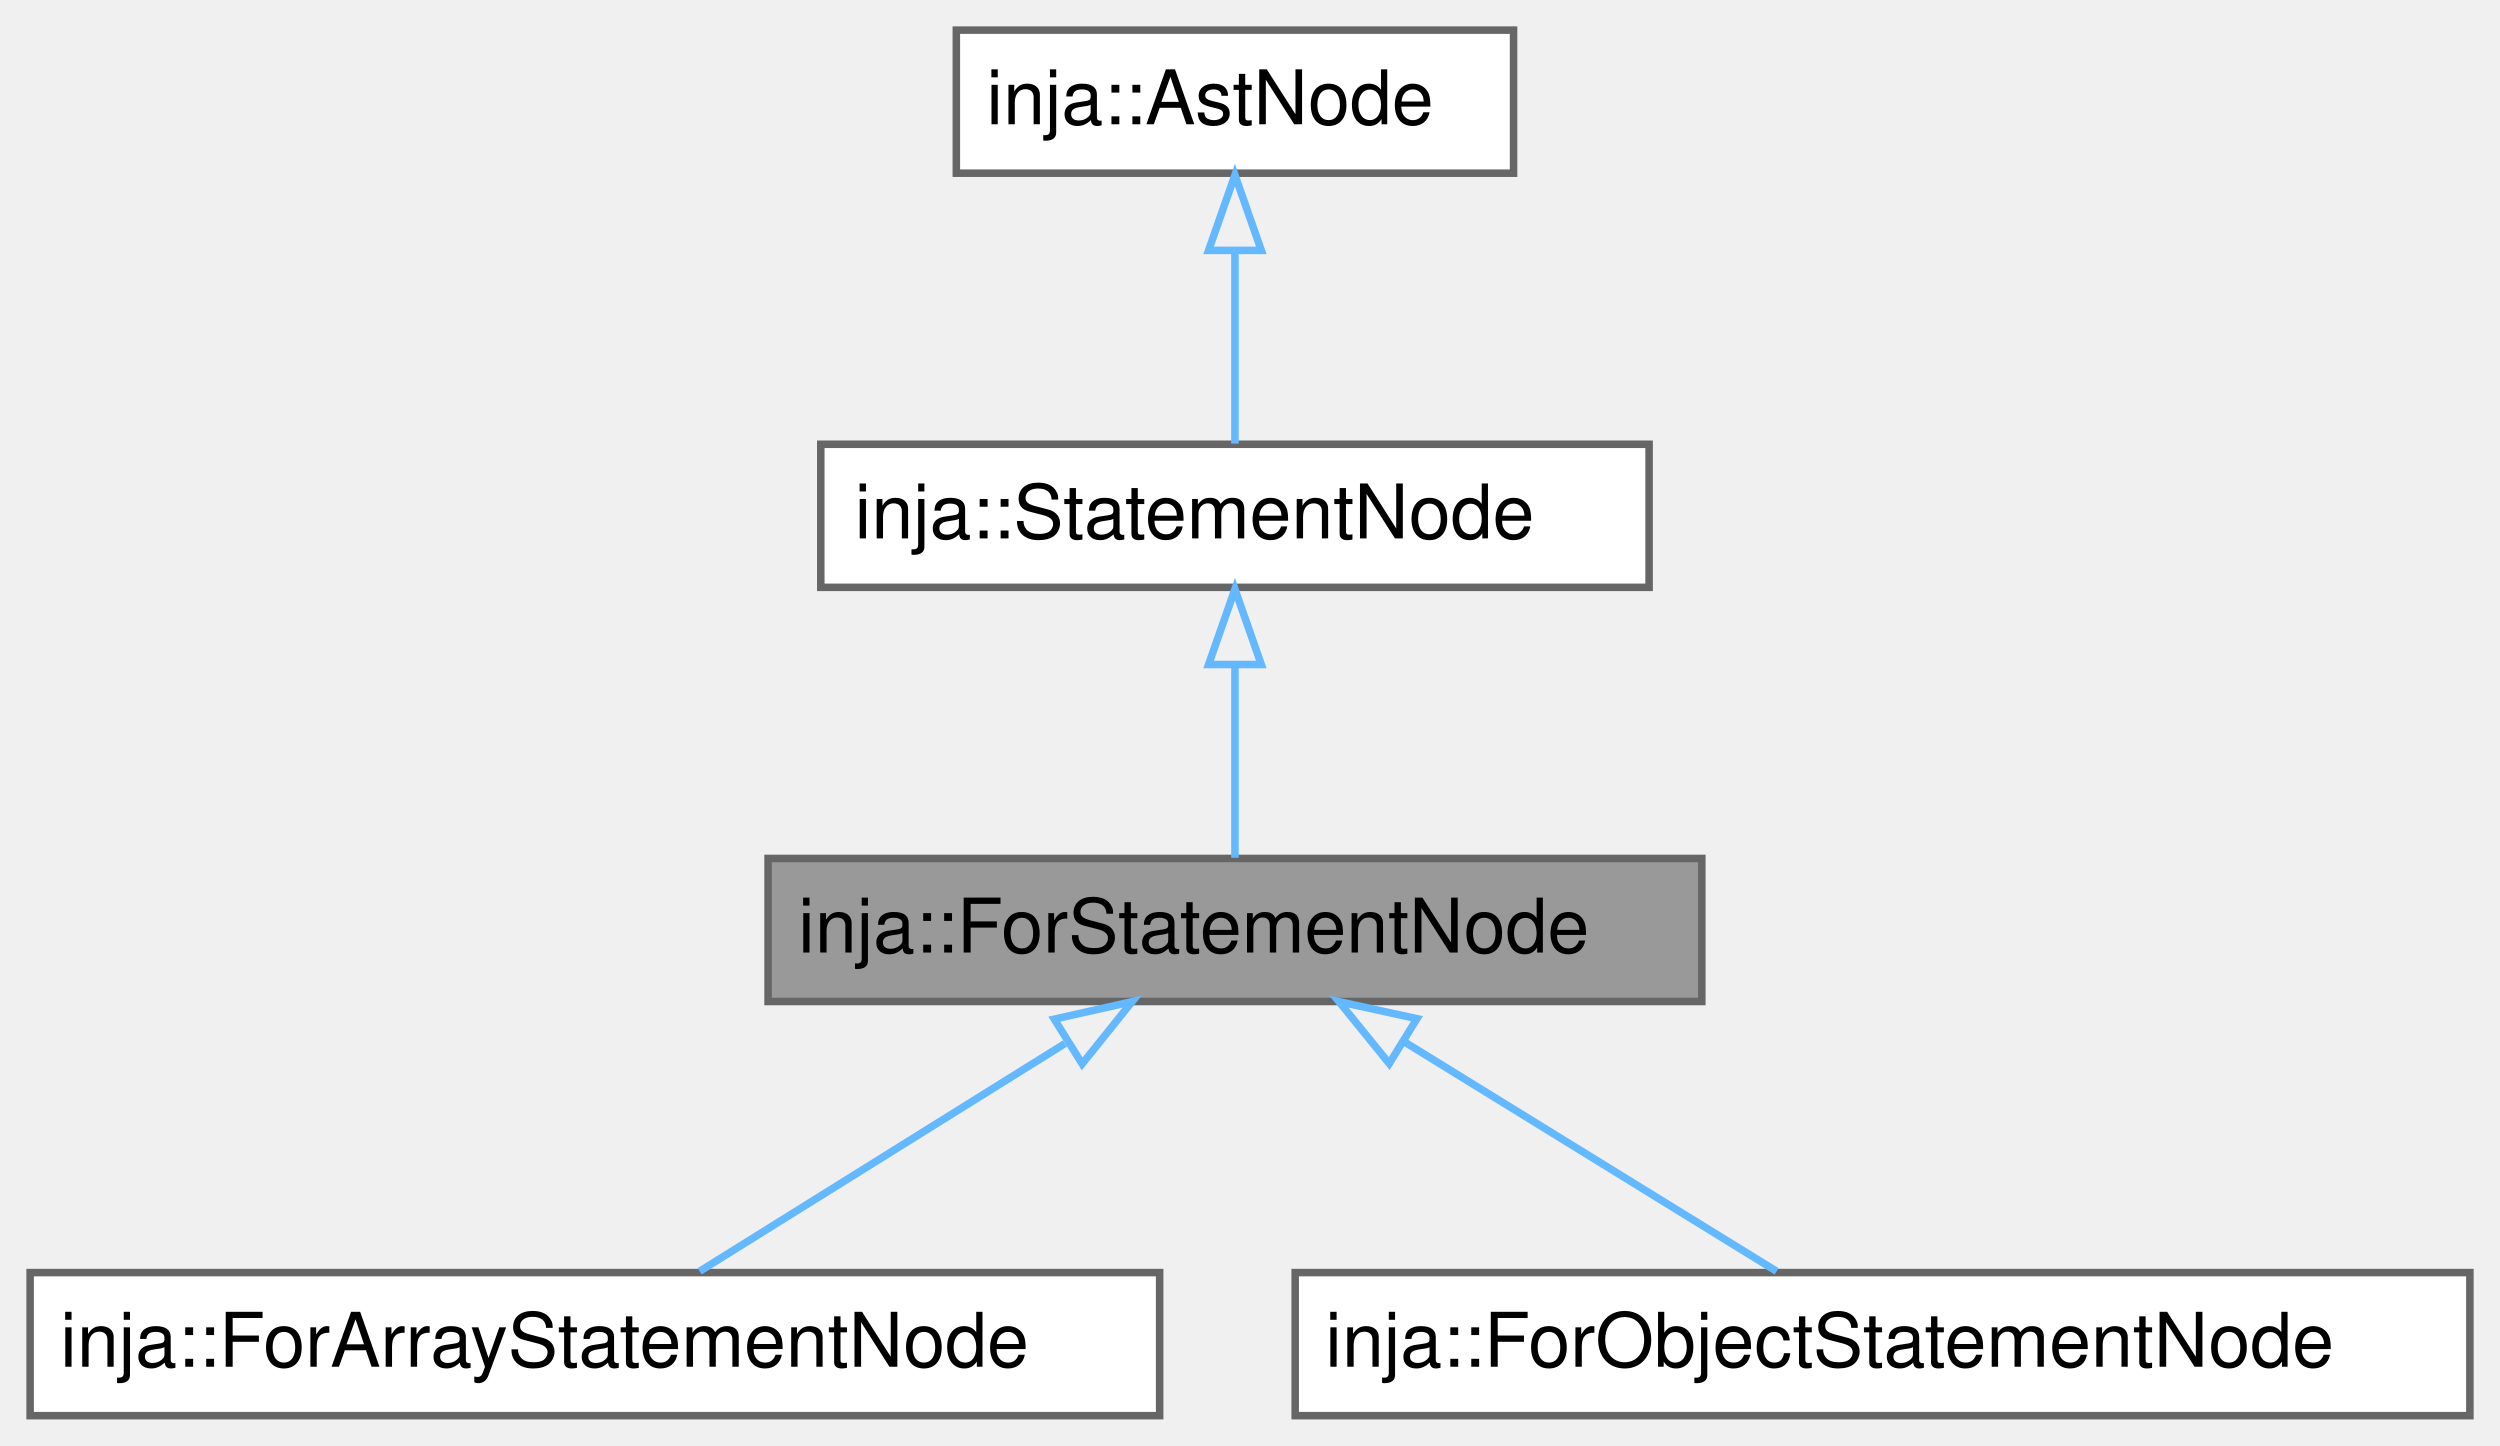
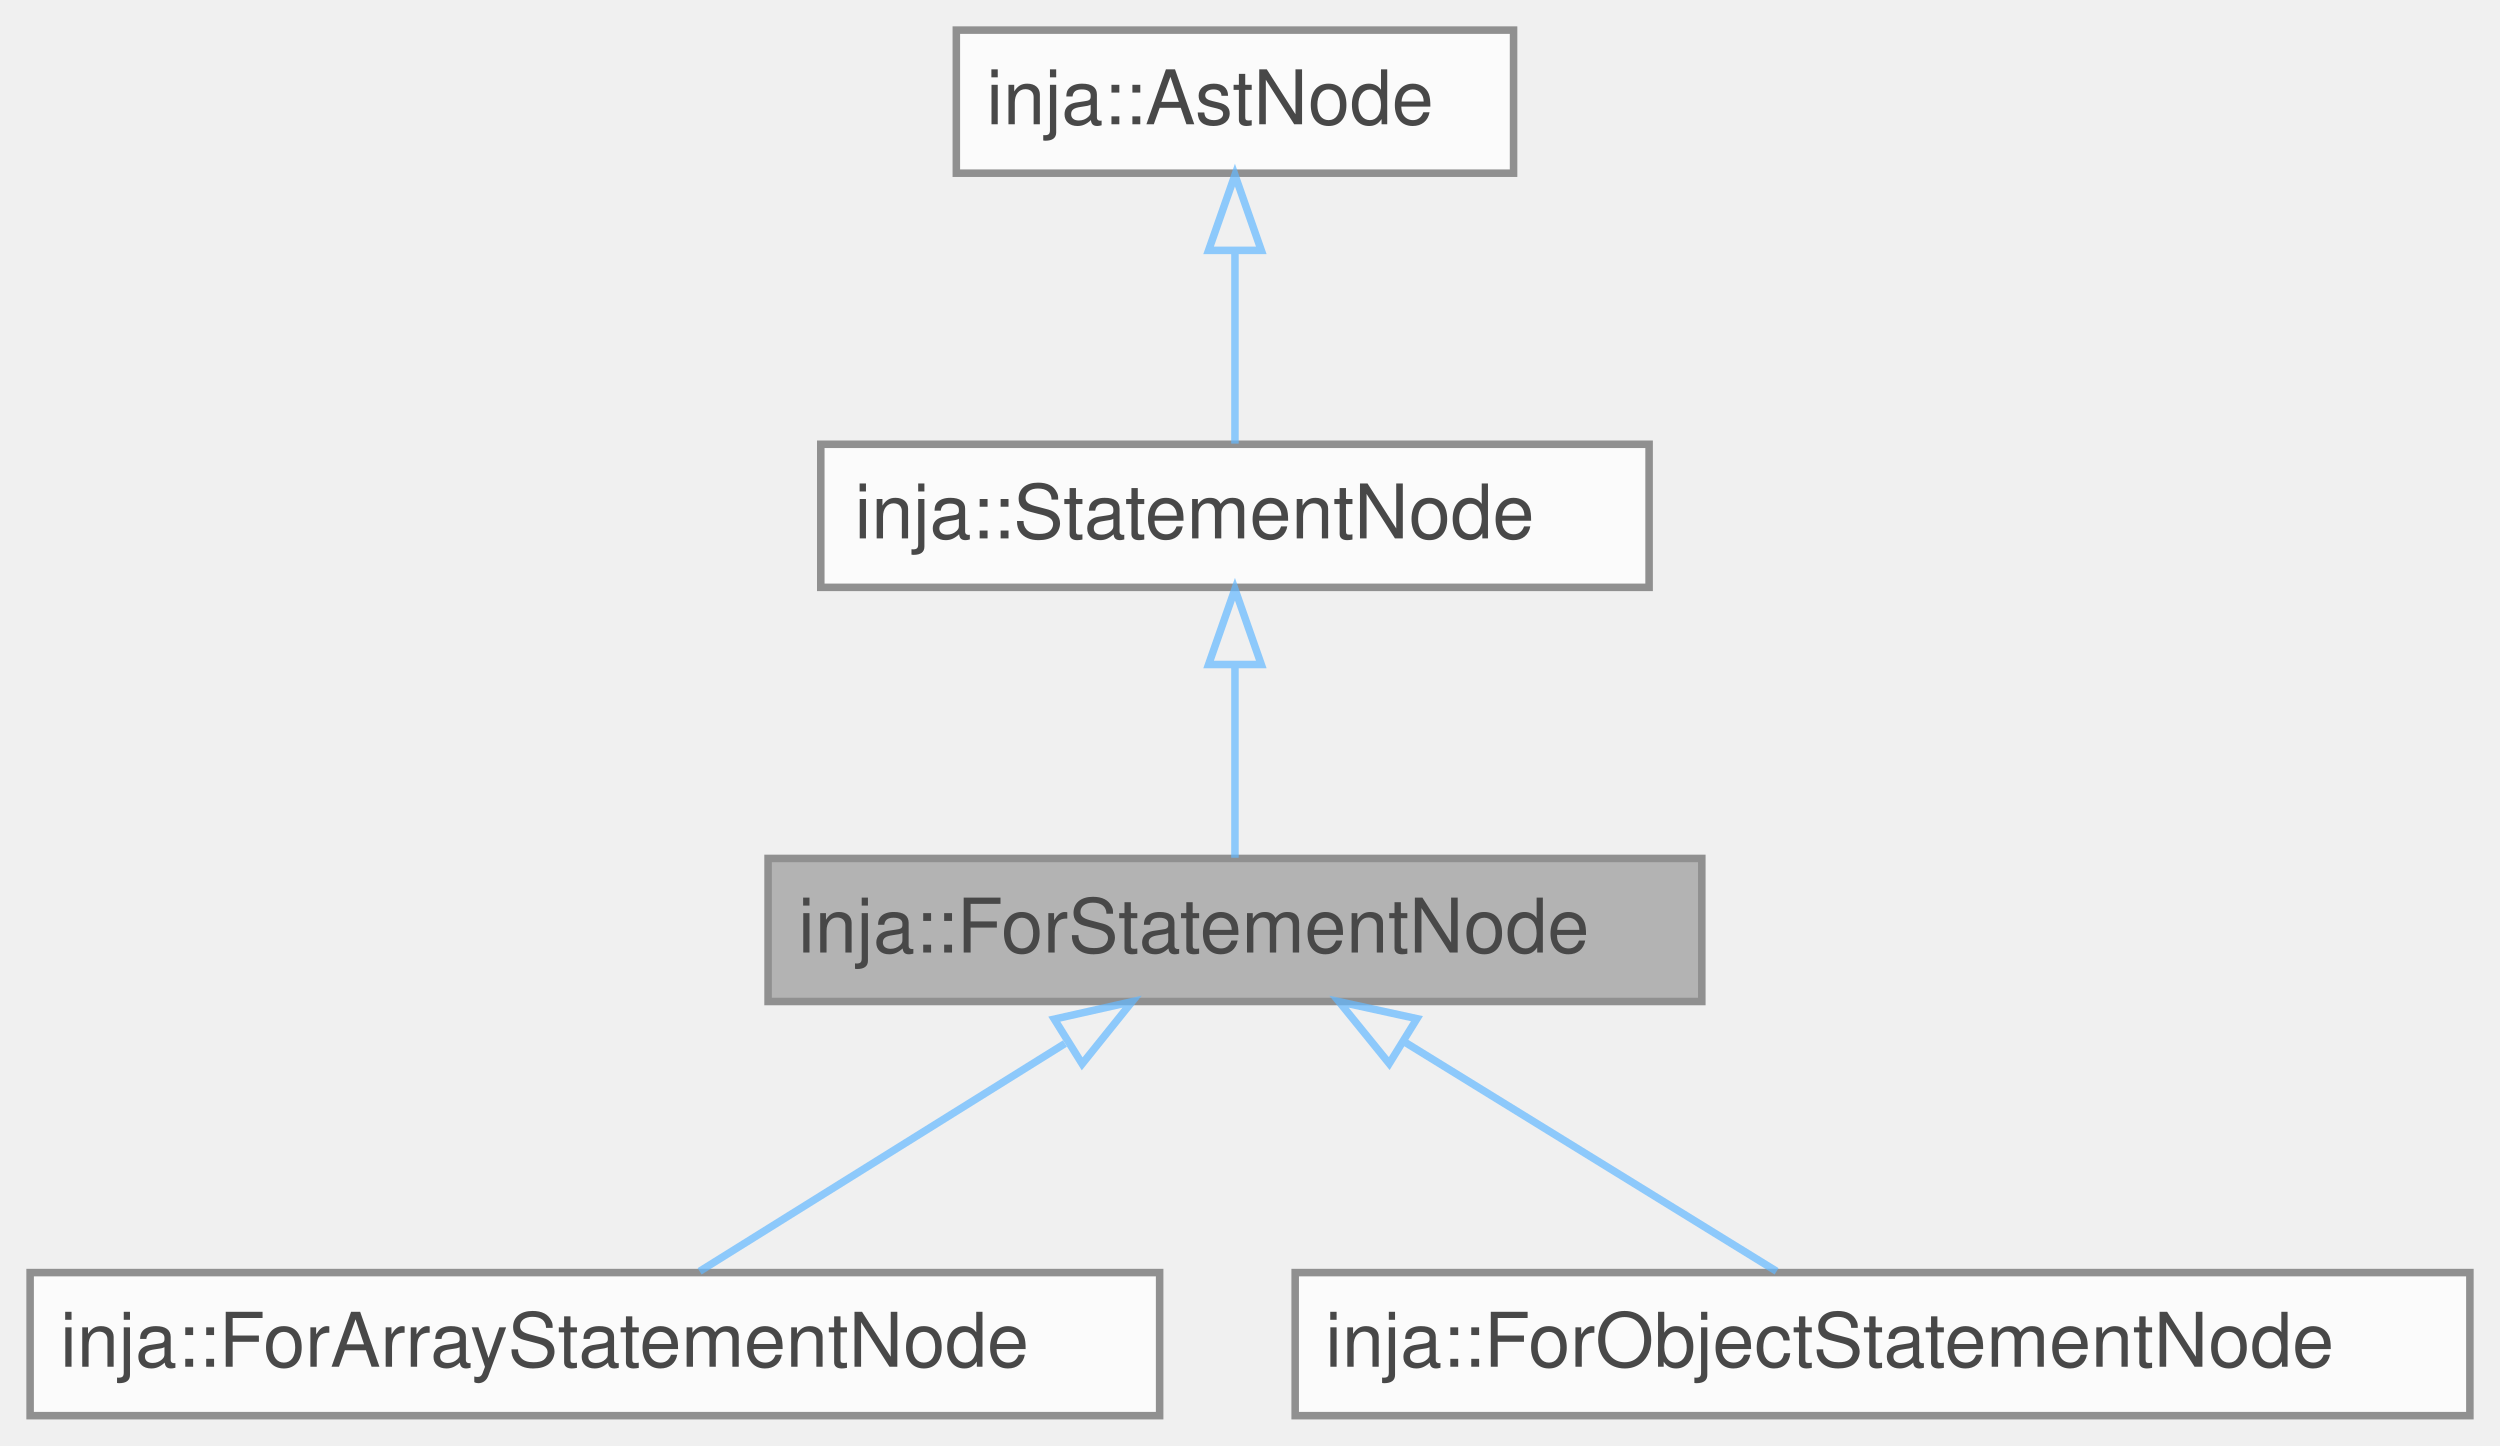
<svg xmlns="http://www.w3.org/2000/svg" xmlns:xlink="http://www.w3.org/1999/xlink" width="332pt" height="192pt" viewBox="0.00 0.00 332.00 192.00">
-   <g id="graph0" class="graph" transform="scale(1 1) rotate(0) translate(4 188)">
-     <g id="Node000001" class="node">
-       <g id="a_Node000001">
-         <a xlink:title=" ">
-           <polygon fill="#999999" stroke="transparent" points="222,-74 98,-74 98,-55 222,-55 222,-74" />
-           <text text-anchor="start" x="102" y="-61.5" font-family="Helvetica,sans-Serif" font-size="10.00">inja::ForStatementNode</text>
-           <polygon fill="none" stroke="#666666" points="98,-55 98,-74 222,-74 222,-55 98,-55" />
-         </a>
+   <svg id="main" version="1.1" xml:space="preserve">
+     <style type="text/css">
+ .node, .edge {opacity: 0.7;}
+ .node.selected, .edge.selected {opacity: 1;}
+ .edge:hover path { stroke: red; }
+ .edge:hover polygon { stroke: red; fill: red; }
+ </style>
+     <svg id="graph" class="graph">
+       <g id="graph0" class="graph" transform="scale(1 1) rotate(0) translate(4 188)">
+         <g id="Node000001" class="node">
+           <g id="a_Node000001">
+             <a xlink:title=" ">
+               <polygon fill="#999999" stroke="transparent" points="222,-74 98,-74 98,-55 222,-55 222,-74" />
+               <text text-anchor="start" x="102" y="-61.5" font-family="Helvetica,sans-Serif" font-size="10.00">inja::ForStatementNode</text>
+               <polygon fill="none" stroke="#666666" points="98,-55 98,-74 222,-74 222,-55 98,-55" />
+             </a>
+           </g>
+         </g>
+         <g id="Node000004" class="node">
+           <g id="a_Node000004">
+             <a xlink:href="classinja_1_1ForArrayStatementNode.html" target="_top" xlink:title=" ">
+               <polygon fill="white" stroke="transparent" points="150,-19 0,-19 0,0 150,0 150,-19" />
+               <text text-anchor="start" x="4" y="-6.5" font-family="Helvetica,sans-Serif" font-size="10.00">inja::ForArrayStatementNode</text>
+               <polygon fill="none" stroke="#666666" points="0,0 0,-19 150,-19 150,0 0,0" />
+             </a>
+           </g>
+         </g>
+         <g id="edge3_Node000001_Node000004" class="edge">
+           <g id="a_edge3_Node000001_Node000004">
+             <a xlink:title=" ">
+               <path fill="none" stroke="#63b8ff" d="M137.43,-49.42C122,-39.81 102.05,-27.37 88.91,-19.17" />
+               <polygon fill="none" stroke="#63b8ff" points="136.01,-52.66 146.34,-54.98 139.71,-46.72 136.01,-52.66" />
+             </a>
+           </g>
+         </g>
+         <g id="Node000005" class="node">
+           <g id="a_Node000005">
+             <a xlink:href="classinja_1_1ForObjectStatementNode.html" target="_top" xlink:title=" ">
+               <polygon fill="white" stroke="transparent" points="324,-19 168,-19 168,0 324,0 324,-19" />
+               <text text-anchor="start" x="172" y="-6.5" font-family="Helvetica,sans-Serif" font-size="10.00">inja::ForObjectStatementNode</text>
+               <polygon fill="none" stroke="#666666" points="168,0 168,-19 324,-19 324,0 168,0" />
+             </a>
+           </g>
+         </g>
+         <g id="edge4_Node000001_Node000005" class="edge">
+           <g id="a_edge4_Node000001_Node000005">
+             <a xlink:title=" ">
+               <path fill="none" stroke="#63b8ff" d="M182.4,-49.7C198.07,-40.04 218.51,-27.44 231.93,-19.17" />
+               <polygon fill="none" stroke="#63b8ff" points="180.49,-46.76 173.82,-54.98 184.17,-52.72 180.49,-46.76" />
+             </a>
+           </g>
+         </g>
+         <g id="Node000002" class="node">
+           <g id="a_Node000002">
+             <a xlink:href="classinja_1_1StatementNode.html" target="_top" xlink:title=" ">
+               <polygon fill="white" stroke="transparent" points="215,-129 105,-129 105,-110 215,-110 215,-129" />
+               <text text-anchor="start" x="109.5" y="-116.5" font-family="Helvetica,sans-Serif" font-size="10.00">inja::StatementNode</text>
+               <polygon fill="none" stroke="#666666" points="105,-110 105,-129 215,-129 215,-110 105,-110" />
+             </a>
+           </g>
+         </g>
+         <g id="edge1_Node000001_Node000002" class="edge">
+           <g id="a_edge1_Node000001_Node000002">
+             <a xlink:title=" ">
+               <path fill="none" stroke="#63b8ff" d="M160,-99.66C160,-90.93 160,-80.99 160,-74.09" />
+               <polygon fill="none" stroke="#63b8ff" points="156.5,-99.75 160,-109.75 163.5,-99.75 156.5,-99.75" />
+             </a>
+           </g>
+         </g>
+         <g id="Node000003" class="node">
+           <g id="a_Node000003">
+             <a xlink:href="classinja_1_1AstNode.html" target="_top" xlink:title="Base node class for the abstract syntax tree (AST).">
+               <polygon fill="white" stroke="transparent" points="197,-184 123,-184 123,-165 197,-165 197,-184" />
+               <text text-anchor="start" x="127" y="-171.5" font-family="Helvetica,sans-Serif" font-size="10.00">inja::AstNode</text>
+               <polygon fill="none" stroke="#666666" points="123,-165 123,-184 197,-184 197,-165 123,-165" />
+             </a>
+           </g>
+         </g>
+         <g id="edge2_Node000002_Node000003" class="edge">
+           <g id="a_edge2_Node000002_Node000003">
+             <a xlink:title=" ">
+               <path fill="none" stroke="#63b8ff" d="M160,-154.66C160,-145.93 160,-135.99 160,-129.09" />
+               <polygon fill="none" stroke="#63b8ff" points="156.5,-154.75 160,-164.75 163.5,-154.75 156.5,-154.75" />
+             </a>
+           </g>
+         </g>
      </g>
-     </g>
-     <g id="Node000004" class="node">
-       <g id="a_Node000004">
-         <a xlink:href="classinja_1_1ForArrayStatementNode.html" target="_top" xlink:title=" ">
-           <polygon fill="white" stroke="transparent" points="150,-19 0,-19 0,0 150,0 150,-19" />
-           <text text-anchor="start" x="4" y="-6.5" font-family="Helvetica,sans-Serif" font-size="10.00">inja::ForArrayStatementNode</text>
-           <polygon fill="none" stroke="#666666" points="0,0 0,-19 150,-19 150,0 0,0" />
-         </a>
-       </g>
-     </g>
-     <g id="edge3_Node000001_Node000004" class="edge">
-       <g id="a_edge3_Node000001_Node000004">
-         <a xlink:title=" ">
-           <path fill="none" stroke="#63b8ff" d="M137.43,-49.42C122,-39.81 102.05,-27.37 88.91,-19.17" />
-           <polygon fill="none" stroke="#63b8ff" points="136.01,-52.66 146.34,-54.98 139.71,-46.72 136.01,-52.66" />
-         </a>
-       </g>
-     </g>
-     <g id="Node000005" class="node">
-       <g id="a_Node000005">
-         <a xlink:href="classinja_1_1ForObjectStatementNode.html" target="_top" xlink:title=" ">
-           <polygon fill="white" stroke="transparent" points="324,-19 168,-19 168,0 324,0 324,-19" />
-           <text text-anchor="start" x="172" y="-6.5" font-family="Helvetica,sans-Serif" font-size="10.00">inja::ForObjectStatementNode</text>
-           <polygon fill="none" stroke="#666666" points="168,0 168,-19 324,-19 324,0 168,0" />
-         </a>
-       </g>
-     </g>
-     <g id="edge4_Node000001_Node000005" class="edge">
-       <g id="a_edge4_Node000001_Node000005">
-         <a xlink:title=" ">
-           <path fill="none" stroke="#63b8ff" d="M182.4,-49.7C198.07,-40.04 218.51,-27.44 231.93,-19.17" />
-           <polygon fill="none" stroke="#63b8ff" points="180.49,-46.76 173.82,-54.98 184.17,-52.72 180.49,-46.76" />
-         </a>
-       </g>
-     </g>
-     <g id="Node000002" class="node">
-       <g id="a_Node000002">
-         <a xlink:href="classinja_1_1StatementNode.html" target="_top" xlink:title=" ">
-           <polygon fill="white" stroke="transparent" points="215,-129 105,-129 105,-110 215,-110 215,-129" />
-           <text text-anchor="start" x="109.5" y="-116.5" font-family="Helvetica,sans-Serif" font-size="10.00">inja::StatementNode</text>
-           <polygon fill="none" stroke="#666666" points="105,-110 105,-129 215,-129 215,-110 105,-110" />
-         </a>
-       </g>
-     </g>
-     <g id="edge1_Node000001_Node000002" class="edge">
-       <g id="a_edge1_Node000001_Node000002">
-         <a xlink:title=" ">
-           <path fill="none" stroke="#63b8ff" d="M160,-99.66C160,-90.93 160,-80.99 160,-74.09" />
-           <polygon fill="none" stroke="#63b8ff" points="156.5,-99.75 160,-109.75 163.5,-99.75 156.5,-99.75" />
-         </a>
-       </g>
-     </g>
-     <g id="Node000003" class="node">
-       <g id="a_Node000003">
-         <a xlink:href="classinja_1_1AstNode.html" target="_top" xlink:title="Base node class for the abstract syntax tree (AST).">
-           <polygon fill="white" stroke="transparent" points="197,-184 123,-184 123,-165 197,-165 197,-184" />
-           <text text-anchor="start" x="127" y="-171.5" font-family="Helvetica,sans-Serif" font-size="10.00">inja::AstNode</text>
-           <polygon fill="none" stroke="#666666" points="123,-165 123,-184 197,-184 197,-165 123,-165" />
-         </a>
-       </g>
-     </g>
-     <g id="edge2_Node000002_Node000003" class="edge">
-       <g id="a_edge2_Node000002_Node000003">
-         <a xlink:title=" ">
-           <path fill="none" stroke="#63b8ff" d="M160,-154.66C160,-145.93 160,-135.99 160,-129.09" />
-           <polygon fill="none" stroke="#63b8ff" points="156.5,-154.75 160,-164.75 163.5,-154.75 156.5,-154.75" />
-         </a>
-       </g>
-     </g>
-   </g>
+     </svg>
+   </svg>
+   <style type="text/css">
+ 
+ [data-mouse-over-selected='false'] { opacity: 0.7; }
+ [data-mouse-over-selected='true']  { opacity: 1.0; }
+ 
+ </style>
</svg>
